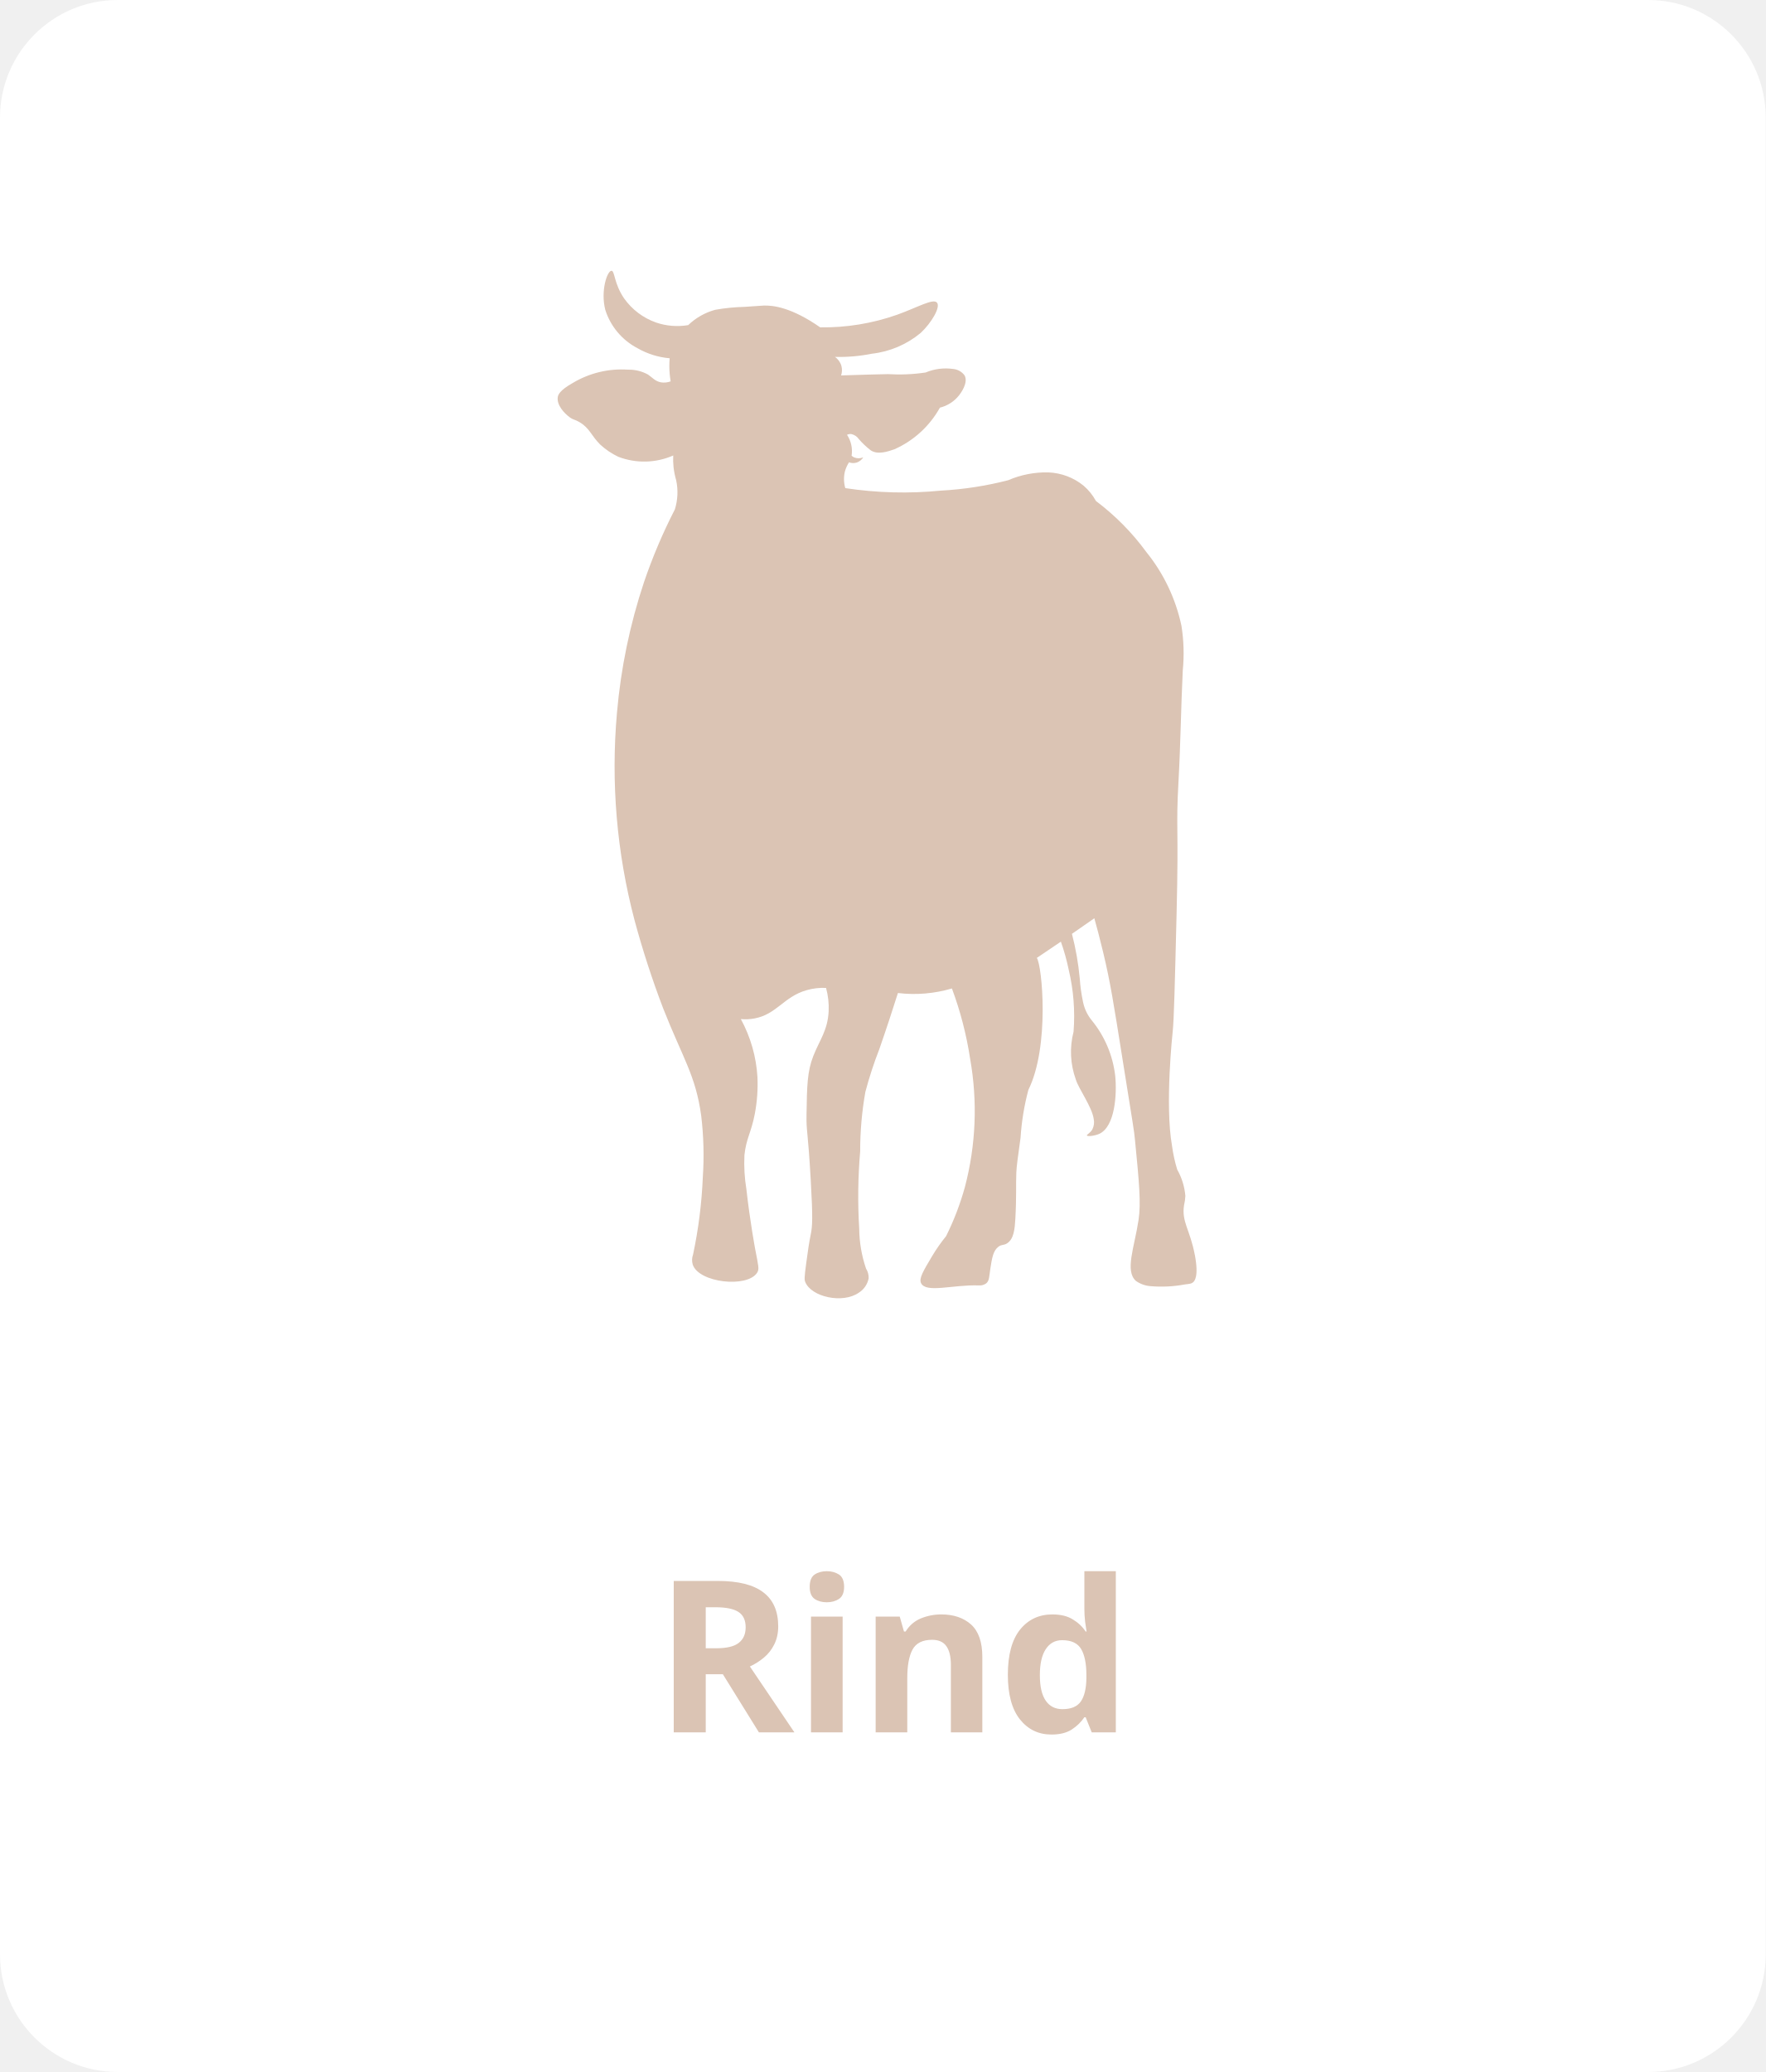
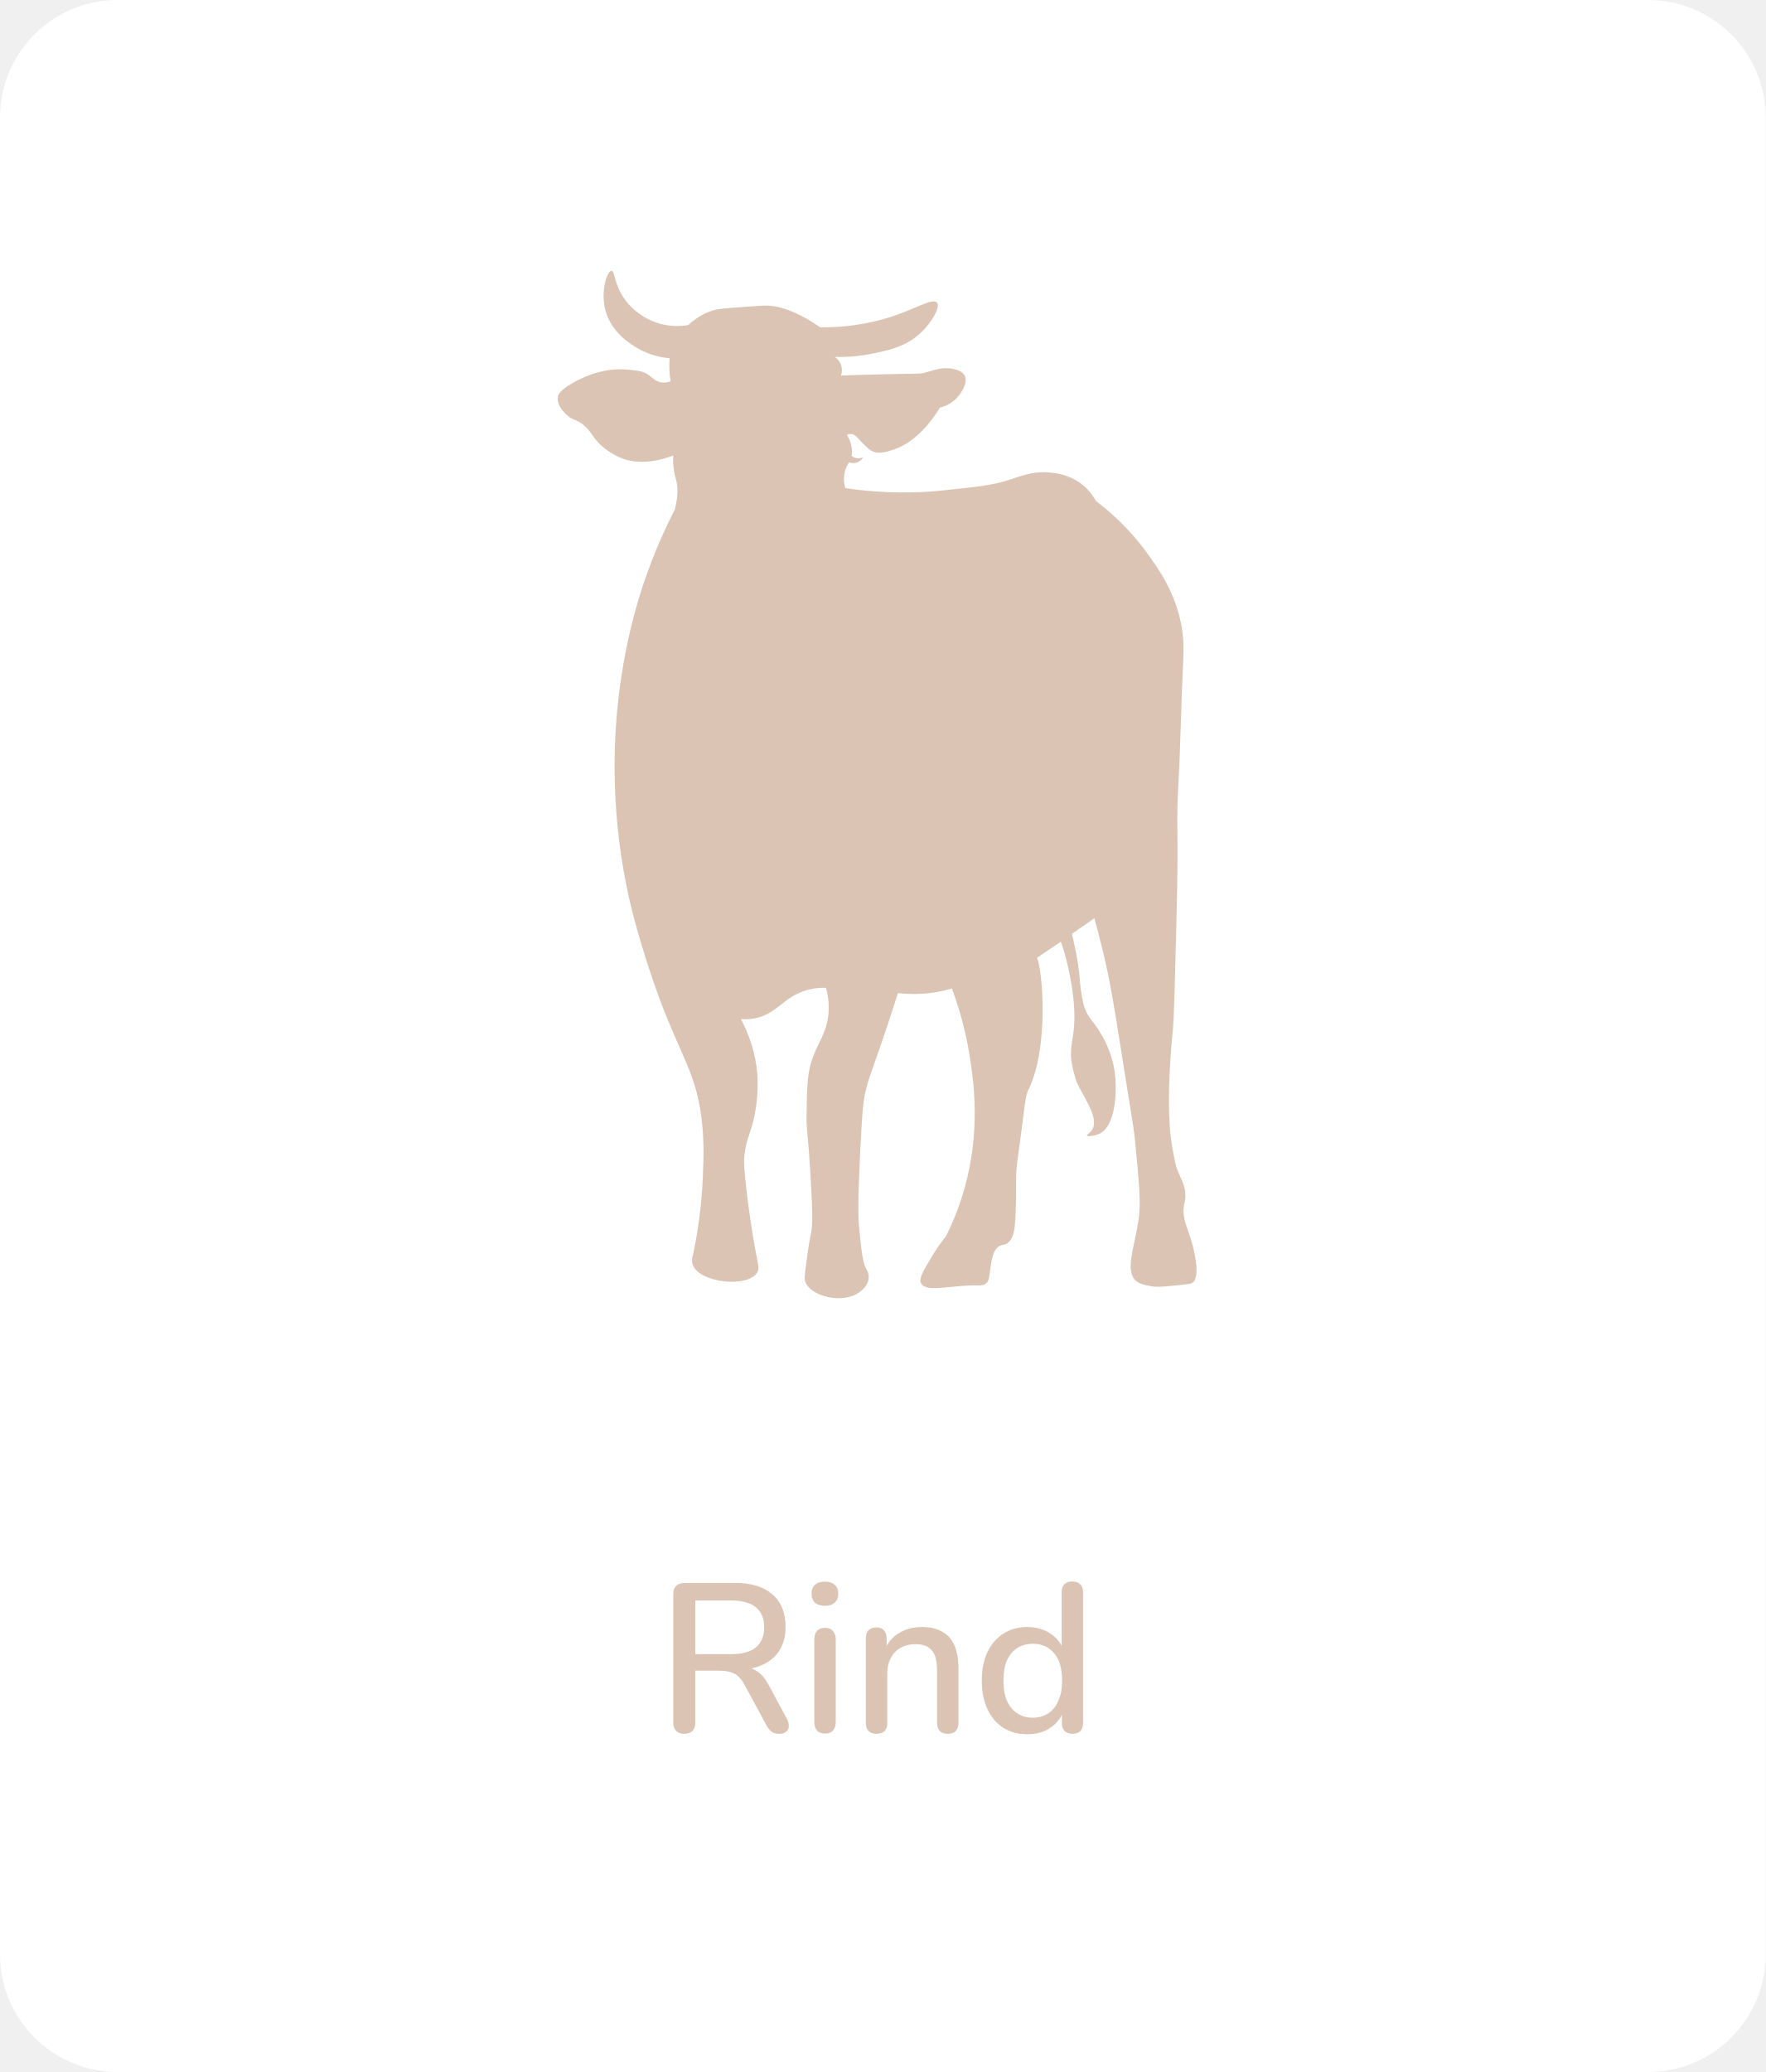
- <svg xmlns="http://www.w3.org/2000/svg" width="150" height="176" viewBox="0 0 150 176">
-   <defs>
-     <clipPath id="clip-path">
-       <rect id="Прямоугольник_69" data-name="Прямоугольник 69" width="54.272" height="87.272" fill="#dbc4b4" />
-     </clipPath>
-   </defs>
-   <g id="Сгруппировать_616" data-name="Сгруппировать 616" transform="translate(-309 -529)">
-     <rect id="Прямоугольник_142" data-name="Прямоугольник 142" width="150" height="176" rx="10" transform="translate(309 529)" fill="#fff" />
-     <g id="Beef" transform="translate(313.239 552)">
-       <g id="Сгруппировать_419" data-name="Сгруппировать 419" transform="translate(43.133)">
-         <g id="Сгруппировать_418" data-name="Сгруппировать 418" clip-path="url(#clip-path)">
-           <path id="Контур_257" data-name="Контур 257" d="M54.127,83.59c-.406-2.15-1.141-2.809-.912-4.226a4.208,4.208,0,0,0,.11-.774,5.435,5.435,0,0,0-.69-2.238,12.4,12.4,0,0,1-.442-2.016c-.624-3.5.055-9.7.055-9.7.109-.993.183-3.995.331-10,.194-7.856-.073-7.009.166-11.325.173-3.119.208-6.244.36-9.365a14.86,14.86,0,0,0-.111-3.784,14.862,14.862,0,0,0-2.983-6.27,20.739,20.739,0,0,0-4.282-4.337,4.621,4.621,0,0,0-1.05-1.3A5.053,5.053,0,0,0,41.7,17.127a8.126,8.126,0,0,0-3.425.663,29.034,29.034,0,0,1-5.718.884,32.7,32.7,0,0,1-8.121-.212,2.763,2.763,0,0,1-.037-1.4,2.84,2.84,0,0,1,.354-.792,1,1,0,0,0,.659.018,1.055,1.055,0,0,0,.552-.442,1.007,1.007,0,0,1-.791,0,.858.858,0,0,1-.2-.136,2.524,2.524,0,0,0-.391-1.779.714.714,0,0,1,.35-.065,1.048,1.048,0,0,1,.663.442,6.858,6.858,0,0,0,.995.939c.594.407,1.464.108,2.016-.083a8.254,8.254,0,0,0,3.867-3.536,3,3,0,0,0,1.63-1.05c.135-.177.8-1.057.47-1.685a1.356,1.356,0,0,0-.967-.552,4.441,4.441,0,0,0-2.348.3,15.35,15.35,0,0,1-3.2.138c-.928.02-2.288.053-3.978.111a1.375,1.375,0,0,0,.028-.8,1.394,1.394,0,0,0-.552-.774A14.157,14.157,0,0,0,26.7,7.045a7.871,7.871,0,0,0,4.144-1.768c.913-.857,1.7-2.184,1.381-2.569S30.6,3.1,28.852,3.73a18.9,18.9,0,0,1-6.547,1.077c-2.436-1.7-4-1.879-4.806-1.851-.18.006-.663.041-1.63.11a16.325,16.325,0,0,0-2.486.249,5.334,5.334,0,0,0-2.292,1.3,5.566,5.566,0,0,1-2.735-.221A5.6,5.6,0,0,1,5.648,2.349C4.779,1.089,4.862-.006,4.571,0,4.21.01,3.634,1.7,4.046,3.316A5.574,5.574,0,0,0,6.781,6.575a6.616,6.616,0,0,0,2.735.857c-.018.215-.029.445-.028.69A7.775,7.775,0,0,0,9.6,9.393a1.6,1.6,0,0,1-.829.083c-.492-.091-.724-.411-1.1-.663A3.341,3.341,0,0,0,5.98,8.4a8.061,8.061,0,0,0-4.7,1.133C.156,10.165.042,10.545.013,10.719c-.112.676.543,1.381.994,1.713.345.253.415.173.829.414.891.519,1.01,1.149,1.768,1.906A6.165,6.165,0,0,0,5.151,15.8a6.143,6.143,0,0,0,4.668-.11,6.174,6.174,0,0,0,.027.995,6.572,6.572,0,0,0,.221,1.1,4.856,4.856,0,0,1-.11,2.486,45.761,45.761,0,0,0-2.624,6.188A48.26,48.26,0,0,0,5.04,37.541,51.25,51.25,0,0,0,6.532,55.165a78.077,78.077,0,0,0,2.431,7.486c1.663,4.223,2.764,5.692,3.232,9.116a28.073,28.073,0,0,1,.138,5.221,39.578,39.578,0,0,1-.829,6.574,1.361,1.361,0,0,0-.027.857c.52,1.545,4.619,2,5.469.69.2-.316.109-.561-.166-2.016,0,0-.438-2.323-.746-5.083a13.74,13.74,0,0,1-.166-2.9c.155-1.432.569-1.87.884-3.508a13.547,13.547,0,0,0,.221-3.121,11.744,11.744,0,0,0-1.409-4.917,4.28,4.28,0,0,0,1.16-.055c1.893-.355,2.472-1.837,4.42-2.4a5.134,5.134,0,0,1,1.657-.193,6.332,6.332,0,0,1,.221,1.989c-.082,1.622-.779,2.461-1.3,3.784s-.542,2.556-.58,5c-.023,1.493.108,1.144.359,5.552.187,3.269.142,3.918,0,4.613-.155.765-.232,1.33-.386,2.459-.169,1.24-.152,1.4-.083,1.575.507,1.285,3.194,1.876,4.558.912a1.842,1.842,0,0,0,.829-1.216,1.423,1.423,0,0,0-.221-.828,10.8,10.8,0,0,1-.58-3.4A44.6,44.6,0,0,1,25.7,74.8a28.583,28.583,0,0,1,.442-5.055A33.669,33.669,0,0,1,27.333,66.1c.636-1.831,1.16-3.439,1.574-4.751a11.375,11.375,0,0,0,4.586-.387,29.978,29.978,0,0,1,1.547,5.967A25.348,25.348,0,0,1,34.6,77.816,23.267,23.267,0,0,1,33,82a14.144,14.144,0,0,0-1.189,1.7c-.754,1.264-1.133,1.895-.939,2.293.423.871,2.7.12,4.889.193a.952.952,0,0,0,.636-.166c.28-.222.255-.561.359-1.243.142-.925.245-1.546.69-1.878.284-.212.428-.1.718-.277.6-.366.671-1.264.718-2.1.107-1.894.039-2.817.083-3.923.021-.525.134-1.335.359-2.956a21.093,21.093,0,0,1,.663-4.061c1.833-3.7,1.169-10.583.719-11.215l2.044-1.381a17.959,17.959,0,0,1,.663,2.376,17.024,17.024,0,0,1,.414,5.276,6.863,6.863,0,0,0,.193,4.061c.235.777,1.369,2.317,1.519,3.342a1.359,1.359,0,0,1-.11.884c-.186.33-.5.447-.469.525.041.105.67.034,1.05-.138,1.345-.611,1.515-3.38,1.354-4.945a9.1,9.1,0,0,0-2.008-4.717,3.563,3.563,0,0,1-.707-1.465l-.02-.089a14.174,14.174,0,0,1-.276-1.989,23.827,23.827,0,0,0-.663-3.785L45.592,55c.188.67.457,1.663.746,2.873.624,2.61.887,4.321,1.63,8.977.969,6.069.991,6.1,1.078,6.989.349,3.566.523,5.35.3,6.8-.354,2.331-1.177,4.308-.221,5.166a2.48,2.48,0,0,0,1.215.442A10.9,10.9,0,0,0,53.3,86.1c.412-.046.531-.063.663-.166s.52-.474.166-2.348" transform="translate(0 0)" fill="#dbc4b4" />
-         </g>
-       </g>
-       <text id="Rind" transform="translate(-0.239 106.148)" fill="#dbc4b4" font-size="18" font-family="Nunito-SemiBold, Nunito" font-weight="600">
-         <tspan x="51.609" y="18">Rind</tspan>
-       </text>
-     </g>
-   </g>
+ <svg xmlns="http://www.w3.org/2000/svg" width="150" height="176" viewBox="0 0 150 176" fill="none">
+   <path d="M0 10C0 4.477 4.477 0 10 0H140C145.523 0 150 4.477 150 10V166C150 171.523 145.523 176 140 176H10C4.477 176 0 171.523 0 166V10Z" fill="white" />
+   <path d="M101.499 106.589C101.093 104.44 100.359 103.78 100.588 102.363C100.635 102.073 100.693 101.928 100.698 101.589C100.712 100.687 100.322 100.164 100.008 99.352C99.855 98.957 99.758 98.416 99.566 97.335C98.942 93.838 99.621 87.639 99.621 87.639C99.73 86.646 99.804 83.644 99.952 77.639C100.147 69.783 99.88 70.631 100.118 66.314C100.291 63.195 100.326 60.07 100.478 56.95C100.553 55.384 100.606 54.471 100.367 53.165C99.844 50.309 98.425 48.322 97.383 46.895C96.532 45.728 95.163 44.112 93.102 42.558C92.913 42.213 92.588 41.717 92.052 41.26C90.909 40.283 89.604 40.167 89.069 40.127C87.673 40.022 86.744 40.439 85.644 40.79C84.276 41.227 82.826 41.376 79.926 41.674C78.014 41.871 75.264 41.967 71.805 41.462C71.711 41.119 71.629 40.617 71.767 40.063C71.857 39.704 71.997 39.492 72.121 39.271C72.302 39.335 72.531 39.371 72.78 39.289C73.108 39.181 73.28 38.932 73.333 38.847C73.282 38.869 72.906 39.023 72.541 38.847C72.462 38.809 72.398 38.761 72.342 38.711C72.427 38.314 72.401 37.739 71.952 36.932C72.034 36.895 72.157 36.855 72.302 36.867C72.613 36.893 72.817 37.142 72.964 37.309C73.344 37.742 73.776 38.123 73.959 38.248C74.553 38.656 75.423 38.356 75.975 38.166C78.051 37.45 79.423 35.327 79.843 34.63C80.196 34.537 80.938 34.283 81.472 33.58C81.607 33.404 82.276 32.523 81.942 31.895C81.742 31.519 81.276 31.409 80.975 31.343C80.038 31.135 79.334 31.453 78.627 31.646C78.199 31.764 78.167 31.726 75.423 31.785C74.495 31.805 73.135 31.838 71.445 31.895C71.486 31.775 71.574 31.466 71.473 31.094C71.347 30.63 71.015 30.385 70.92 30.32C71.681 30.339 72.78 30.305 74.069 30.044C75.431 29.769 76.95 29.462 78.213 28.276C79.126 27.419 79.917 26.092 79.594 25.707C79.267 25.318 77.97 26.101 76.224 26.73C74.729 27.268 72.561 27.817 69.677 27.807C67.241 26.108 65.674 25.928 64.871 25.956C64.69 25.962 64.207 25.997 63.241 26.067C61.219 26.212 60.97 26.26 60.755 26.315C60.196 26.459 59.368 26.784 58.462 27.614C57.907 27.706 56.885 27.794 55.727 27.392C55.395 27.277 53.99 26.754 53.02 25.348C52.151 24.089 52.234 22.994 51.943 23C51.582 23.009 51.006 24.701 51.418 26.315C51.92 28.281 53.675 29.298 54.153 29.575C55.243 30.206 56.28 30.378 56.888 30.431C56.87 30.646 56.859 30.877 56.86 31.122C56.862 31.596 56.908 32.022 56.971 32.392C56.779 32.461 56.481 32.538 56.142 32.475C55.65 32.384 55.418 32.064 55.037 31.812C54.589 31.517 54.177 31.477 53.352 31.398C51.107 31.182 49.315 32.16 48.656 32.53C47.528 33.165 47.414 33.545 47.385 33.718C47.273 34.395 47.928 35.1 48.379 35.431C48.725 35.684 48.794 35.604 49.208 35.845C50.099 36.364 50.219 36.994 50.976 37.751C50.976 37.751 51.566 38.34 52.523 38.801C54.333 39.672 56.403 38.995 57.192 38.691C57.179 38.921 57.174 39.268 57.219 39.685C57.28 40.244 57.399 40.638 57.44 40.79C57.572 41.281 57.641 42.054 57.33 43.276C56.535 44.822 55.573 46.911 54.705 49.464C54.24 50.831 52.917 54.938 52.412 60.541C52.129 63.688 51.824 70.411 53.904 78.165C55.009 82.283 56.335 85.65 56.335 85.65C57.998 89.873 59.099 91.343 59.567 94.766C59.84 96.76 59.768 98.469 59.705 99.987C59.592 102.692 59.221 104.941 58.876 106.561C58.794 106.816 58.748 107.119 58.849 107.418C59.369 108.963 63.468 109.419 64.318 108.108C64.523 107.793 64.427 107.547 64.153 106.092C64.153 106.092 63.714 103.769 63.407 101.009C63.244 99.554 63.163 98.826 63.241 98.109C63.396 96.677 63.81 96.238 64.125 94.601C64.184 94.294 64.425 92.979 64.346 91.479C64.291 90.437 64.046 88.647 62.937 86.562C63.182 86.584 63.6 86.6 64.097 86.507C65.99 86.152 66.569 84.67 68.517 84.104C68.871 84.001 69.43 83.881 70.174 83.91C70.298 84.362 70.438 85.059 70.395 85.899C70.313 87.521 69.616 88.36 69.097 89.683C68.574 91.017 68.555 92.239 68.517 94.683C68.494 96.177 68.624 95.827 68.876 100.235C69.063 103.504 69.018 104.154 68.876 104.849C68.721 105.614 68.643 106.178 68.49 107.307C68.32 108.547 68.338 108.707 68.407 108.882C68.913 110.167 71.601 110.758 72.964 109.794C73.104 109.695 73.738 109.246 73.793 108.578C73.826 108.179 73.639 107.868 73.572 107.749C73.278 107.226 73.182 106.268 72.992 104.352C72.898 103.402 72.856 102.269 73.075 97.805C73.259 94.059 73.359 93.436 73.517 92.75C73.758 91.7 73.975 91.204 74.705 89.103C75.34 87.272 75.865 85.665 76.279 84.352C76.942 84.431 77.779 84.473 78.738 84.38C79.568 84.299 80.285 84.137 80.865 83.965C81.749 86.345 82.182 88.415 82.412 89.932C82.724 91.996 83.29 96.016 81.97 100.816C81.477 102.607 80.852 104.03 80.369 105.001C80.056 105.385 79.623 105.957 79.18 106.699C78.426 107.963 78.047 108.594 78.241 108.992C78.663 109.864 80.943 109.112 83.13 109.186C83.248 109.189 83.536 109.201 83.765 109.02C84.046 108.798 84.02 108.459 84.124 107.777C84.266 106.852 84.369 106.231 84.815 105.899C85.099 105.686 85.243 105.8 85.533 105.622C86.13 105.257 86.204 104.359 86.251 103.523C86.358 101.629 86.29 100.706 86.334 99.6C86.355 99.076 86.468 98.265 86.693 96.645C87.013 94.346 87.072 93.157 87.356 92.584C89.189 88.883 88.525 82.001 88.075 81.369C88.756 80.909 89.437 80.448 90.119 79.988C90.305 80.513 90.569 81.334 90.782 82.363C90.925 83.058 91.47 85.492 91.196 87.639C91.01 89.1 90.735 89.545 91.389 91.7C91.625 92.477 92.759 94.017 92.908 95.042C92.937 95.238 92.984 95.596 92.798 95.927C92.612 96.257 92.298 96.373 92.329 96.451C92.369 96.557 92.999 96.486 93.378 96.313C94.723 95.702 94.893 92.933 94.732 91.368C94.516 89.272 93.534 87.666 92.724 86.651C92.38 86.221 92.134 85.725 92.016 85.187C92.01 85.158 92.003 85.128 91.997 85.098C91.787 84.108 91.739 83.351 91.721 83.109C91.666 82.367 91.509 81.195 91.058 79.325C91.693 78.883 92.329 78.441 92.964 77.999C93.152 78.669 93.421 79.662 93.71 80.872C94.333 83.482 94.597 85.192 95.339 89.849C96.308 95.918 96.33 95.954 96.417 96.838C96.766 100.404 96.94 102.188 96.721 103.633C96.367 105.964 95.543 107.941 96.5 108.799C96.765 109.037 97.081 109.105 97.715 109.241C98.287 109.364 99.089 109.279 100.671 109.103C101.083 109.057 101.202 109.04 101.334 108.937C101.461 108.838 101.854 108.463 101.499 106.589Z" fill="#DBC4B4" />
+   <path d="M58.13 147.274C57.83 147.274 57.596 147.19 57.428 147.022C57.272 146.854 57.194 146.62 57.194 146.32V135.412C57.194 135.1 57.278 134.866 57.446 134.71C57.614 134.542 57.848 134.458 58.148 134.458H62.45C63.818 134.458 64.874 134.782 65.618 135.43C66.362 136.078 66.734 136.996 66.734 138.184C66.734 138.952 66.566 139.612 66.23 140.164C65.894 140.716 65.402 141.136 64.754 141.424C64.118 141.712 63.35 141.856 62.45 141.856L62.612 141.604H63.08C63.56 141.604 63.974 141.724 64.322 141.964C64.682 142.204 65.006 142.588 65.294 143.116L66.842 145.996C66.962 146.212 67.016 146.422 67.004 146.626C67.004 146.818 66.932 146.974 66.788 147.094C66.656 147.214 66.464 147.274 66.212 147.274C65.948 147.274 65.732 147.22 65.564 147.112C65.408 146.992 65.264 146.818 65.132 146.59L63.242 143.098C62.99 142.63 62.702 142.318 62.378 142.162C62.054 141.994 61.628 141.91 61.1 141.91H59.066V146.32C59.066 146.62 58.988 146.854 58.832 147.022C58.676 147.19 58.442 147.274 58.13 147.274ZM59.066 140.506H62.144C63.056 140.506 63.746 140.314 64.214 139.93C64.682 139.546 64.916 138.976 64.916 138.22C64.916 137.476 64.682 136.912 64.214 136.528C63.746 136.144 63.056 135.952 62.144 135.952H59.066V140.506ZM70.077 147.256C69.789 147.256 69.567 147.172 69.411 147.004C69.255 146.824 69.177 146.578 69.177 146.266V139.246C69.177 138.934 69.255 138.694 69.411 138.526C69.567 138.358 69.789 138.274 70.077 138.274C70.365 138.274 70.587 138.358 70.743 138.526C70.911 138.694 70.995 138.934 70.995 139.246V146.266C70.995 146.578 70.917 146.824 70.761 147.004C70.605 147.172 70.377 147.256 70.077 147.256ZM70.077 136.402C69.717 136.402 69.435 136.312 69.231 136.132C69.039 135.952 68.943 135.7 68.943 135.376C68.943 135.04 69.039 134.788 69.231 134.62C69.435 134.44 69.717 134.35 70.077 134.35C70.437 134.35 70.713 134.44 70.905 134.62C71.109 134.788 71.211 135.04 71.211 135.376C71.211 135.7 71.109 135.952 70.905 136.132C70.713 136.312 70.437 136.402 70.077 136.402ZM74.454 147.274C74.166 147.274 73.944 147.196 73.788 147.04C73.632 146.872 73.554 146.644 73.554 146.356V139.156C73.554 138.856 73.632 138.628 73.788 138.472C73.944 138.316 74.16 138.238 74.436 138.238C74.724 138.238 74.94 138.316 75.084 138.472C75.24 138.628 75.318 138.856 75.318 139.156V140.56L75.12 140.236C75.384 139.564 75.798 139.06 76.362 138.724C76.926 138.376 77.574 138.202 78.306 138.202C79.002 138.202 79.578 138.334 80.034 138.598C80.502 138.85 80.85 139.24 81.078 139.768C81.306 140.284 81.42 140.938 81.42 141.73V146.356C81.42 146.644 81.342 146.872 81.186 147.04C81.03 147.196 80.808 147.274 80.52 147.274C80.22 147.274 79.992 147.196 79.836 147.04C79.68 146.872 79.602 146.644 79.602 146.356V141.838C79.602 141.082 79.452 140.53 79.152 140.182C78.864 139.834 78.408 139.66 77.784 139.66C77.052 139.66 76.464 139.888 76.02 140.344C75.588 140.8 75.372 141.412 75.372 142.18V146.356C75.372 146.968 75.066 147.274 74.454 147.274ZM87.273 147.31C86.505 147.31 85.828 147.13 85.24 146.77C84.663 146.398 84.213 145.87 83.889 145.186C83.566 144.49 83.403 143.68 83.403 142.756C83.403 141.808 83.566 140.998 83.889 140.326C84.213 139.654 84.663 139.132 85.24 138.76C85.828 138.388 86.505 138.202 87.273 138.202C88.041 138.202 88.701 138.394 89.254 138.778C89.817 139.15 90.195 139.654 90.388 140.29H90.189V135.25C90.189 134.95 90.267 134.722 90.424 134.566C90.579 134.41 90.802 134.332 91.09 134.332C91.377 134.332 91.6 134.41 91.755 134.566C91.924 134.722 92.007 134.95 92.007 135.25V146.356C92.007 146.644 91.93 146.872 91.773 147.04C91.618 147.196 91.395 147.274 91.108 147.274C90.82 147.274 90.597 147.196 90.442 147.04C90.285 146.872 90.207 146.644 90.207 146.356V144.772L90.406 145.168C90.213 145.816 89.835 146.338 89.272 146.734C88.719 147.118 88.053 147.31 87.273 147.31ZM87.742 145.906C88.234 145.906 88.665 145.786 89.037 145.546C89.409 145.306 89.698 144.952 89.901 144.484C90.118 144.016 90.225 143.44 90.225 142.756C90.225 141.724 89.998 140.944 89.541 140.416C89.085 139.888 88.486 139.624 87.742 139.624C87.237 139.624 86.799 139.744 86.427 139.984C86.055 140.212 85.761 140.56 85.546 141.028C85.341 141.496 85.24 142.072 85.24 142.756C85.24 143.776 85.468 144.556 85.924 145.096C86.379 145.636 86.986 145.906 87.742 145.906Z" fill="#DBC4B4" />
</svg>
